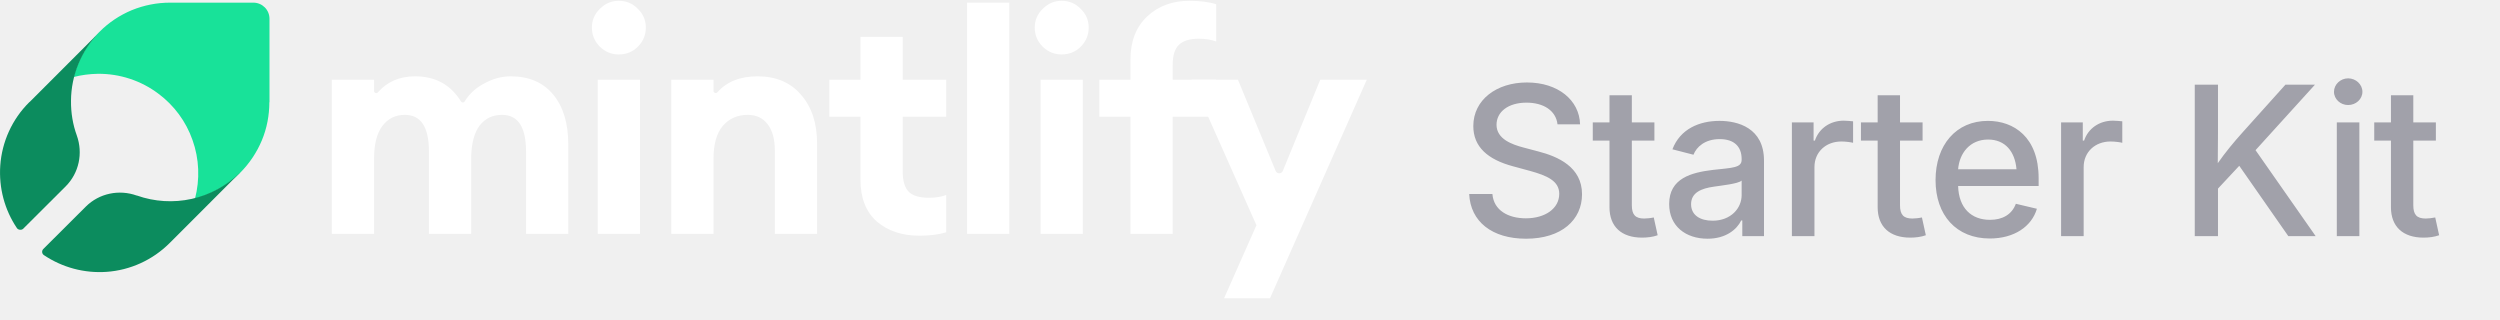
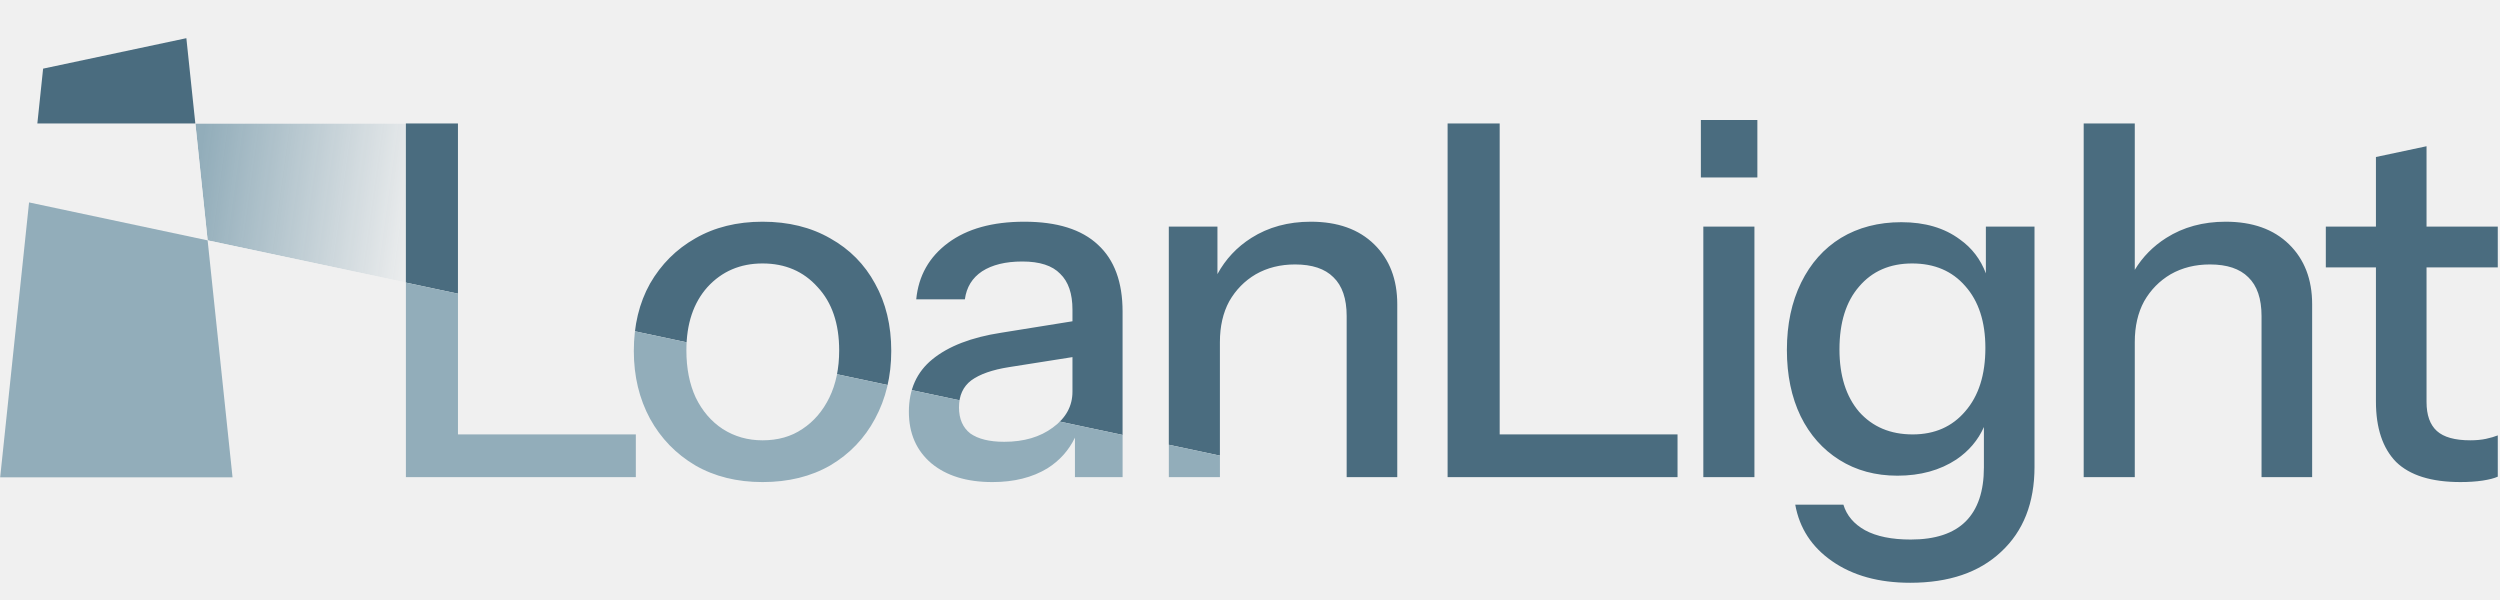
- <svg xmlns="http://www.w3.org/2000/svg" width="180" height="23" viewBox="0 0 180 23" fill="none">
-   <path d="M91.44 21.476H88.133L90.464 16.216L85.802 5.74H89.132L91.847 12.307C91.943 12.536 92.268 12.536 92.362 12.306L95.058 5.74H98.409L91.44 21.476Z" fill="white" />
-   <path d="M81.393 16.837V8.403H79.152V5.74H81.393V4.297C81.393 2.98 81.792 1.944 82.592 1.19C83.391 0.435 84.404 0.058 85.633 0.058C86.387 0.058 87.031 0.139 87.564 0.302V2.988C87.208 2.854 86.794 2.788 86.32 2.788C85.655 2.788 85.174 2.936 84.878 3.232C84.582 3.513 84.434 3.994 84.434 4.674V5.74H87.564V8.403H84.434V16.837H81.393Z" fill="white" />
-   <path d="M76.433 3.92C75.915 3.92 75.463 3.735 75.079 3.365C74.694 2.98 74.502 2.521 74.502 1.989C74.502 1.456 74.694 1.005 75.079 0.635C75.463 0.25 75.915 0.058 76.433 0.058C76.98 0.058 77.438 0.25 77.809 0.635C78.193 1.005 78.386 1.456 78.386 1.989C78.386 2.521 78.193 2.98 77.809 3.365C77.438 3.735 76.98 3.92 76.433 3.92ZM74.924 16.837V5.74H77.964V16.837H74.924Z" fill="white" />
-   <path d="M69.628 16.837V0.191H72.669V16.837H69.628Z" fill="white" />
-   <path d="M66.194 16.97C64.951 16.97 63.93 16.63 63.131 15.949C62.347 15.254 61.955 14.255 61.955 12.953V8.403H59.713V5.74H61.955V2.655H64.995V5.74H68.125V8.403H64.995V12.354C64.995 13.034 65.143 13.523 65.439 13.819C65.735 14.1 66.216 14.24 66.882 14.24C67.355 14.24 67.769 14.174 68.125 14.04V16.726C67.592 16.889 66.948 16.97 66.194 16.97Z" fill="white" />
-   <path d="M48.332 16.837V5.74H51.373V6.551C51.373 6.688 51.559 6.748 51.65 6.646C52.328 5.879 53.293 5.495 54.546 5.495C55.878 5.495 56.921 5.939 57.676 6.827C58.445 7.7 58.83 8.869 58.83 10.334V16.837H55.789V10.844C55.789 10.03 55.619 9.402 55.279 8.958C54.939 8.499 54.458 8.27 53.836 8.27C53.096 8.27 52.497 8.536 52.038 9.069C51.594 9.601 51.373 10.386 51.373 11.421V16.837H48.332Z" fill="white" />
-   <path d="M44.547 3.92C44.029 3.92 43.578 3.735 43.193 3.365C42.809 2.98 42.616 2.521 42.616 1.989C42.616 1.456 42.809 1.005 43.193 0.635C43.578 0.25 44.029 0.058 44.547 0.058C45.095 0.058 45.553 0.25 45.923 0.635C46.308 1.005 46.5 1.456 46.5 1.989C46.5 2.521 46.308 2.98 45.923 3.365C45.553 3.735 45.095 3.92 44.547 3.92ZM43.038 16.837V5.74H46.079V16.837H43.038Z" fill="white" />
-   <path d="M37.875 16.837V10.911C37.875 9.15 37.298 8.27 36.144 8.27C35.478 8.27 34.945 8.521 34.546 9.024C34.161 9.527 33.954 10.275 33.924 11.266V16.837H30.884V10.911C30.884 9.15 30.306 8.27 29.152 8.27C28.472 8.27 27.932 8.536 27.532 9.069C27.133 9.601 26.933 10.386 26.933 11.421V16.837H23.892V5.74H26.933V6.559C26.933 6.695 27.116 6.755 27.206 6.652C27.878 5.881 28.771 5.495 29.885 5.495C31.349 5.495 32.452 6.1 33.193 7.309C33.252 7.404 33.395 7.403 33.454 7.307C33.774 6.78 34.219 6.361 34.79 6.05C35.441 5.68 36.099 5.495 36.765 5.495C38.082 5.495 39.103 5.932 39.828 6.805C40.553 7.678 40.916 8.876 40.916 10.4V16.837H37.875Z" fill="white" />
-   <path d="M19.403 7.362V1.35C19.403 0.705 18.879 0.191 18.244 0.191H12.235C11.291 0.191 10.357 0.378 9.487 0.733C8.618 1.098 7.824 1.621 7.16 2.295L7.114 2.341C6.235 3.23 5.609 4.333 5.291 5.548C5.861 5.399 6.45 5.324 7.039 5.314C8.609 5.296 10.151 5.801 11.403 6.745C12.534 7.586 13.394 8.746 13.861 10.083C14.347 11.438 14.403 12.916 14.039 14.309C15.244 13.991 16.356 13.364 17.244 12.486L17.291 12.439C17.954 11.775 18.487 10.98 18.851 10.111C19.216 9.241 19.393 8.306 19.393 7.362H19.403Z" fill="#18E299" />
-   <path d="M5.112 7.26C5.121 5.416 5.857 3.646 7.151 2.324L2.151 7.326C2.133 7.344 2.114 7.354 2.095 7.372C0.876 8.583 0.14 10.204 0.019 11.918C-0.092 13.52 0.327 15.103 1.22 16.426C1.306 16.552 1.537 16.593 1.667 16.472L4.73 13.417C5.689 12.458 5.987 11.033 5.531 9.757C5.242 8.965 5.103 8.117 5.112 7.26Z" fill="#0C8C5E" />
-   <path d="M17.262 12.44C16.303 13.38 15.102 14.032 13.799 14.321C12.486 14.61 11.127 14.526 9.861 14.079C9.861 14.079 9.851 14.079 9.842 14.079C8.567 13.622 7.142 13.921 6.183 14.871L3.12 17.926C2.99 18.056 3.009 18.27 3.167 18.373C4.489 19.258 6.072 19.686 7.673 19.574C9.386 19.453 10.997 18.717 12.216 17.497L12.263 17.451L17.262 12.449V12.44Z" fill="#0C8C5E" />
-   <text x="105" y="17" font-family="Inter, ui-sans-serif, system-ui, -apple-system, sans-serif" font-size="15" font-weight="500" fill="#A1A1AA" letter-spacing="-0.01em">Starter Kit</text>
+ <svg xmlns="http://www.w3.org/2000/svg" width="946" height="227" viewBox="0 0 946 227" fill="none">
+   <path d="M78.567 90.954L87.993 180.62H0.064L10.998 76.594L78.567 90.954Z" fill="#92ADBA" />
+   <mask id="mask0_2_3243" style="mask-type:alpha" maskUnits="userSpaceOnUse" x="73" y="46" width="93" height="63">
+     <path d="M158.862 108.017L78.573 90.953L73.925 46.72H165.307L158.862 108.017Z" fill="url(#paint0_linear_2_3243)" />
+   </mask>
+   <g mask="url(#mask0_2_3243)">
+     <path d="M158.862 108.017L78.573 90.953L73.925 46.72H165.307L158.862 108.017Z" fill="#92ADBA" />
+   </g>
+   <path d="M73.912 46.72H14.134L16.314 25.97L70.519 14.45L73.912 46.72Z" fill="#4A6C7F" />
+   <mask id="mask1_2_3243" style="mask-type:alpha" maskUnits="userSpaceOnUse" x="141" y="42" width="806" height="180">
+     <path d="M557.804 192.856L141.537 104.387V42.067H946.511V221.275H557.804V192.856Z" fill="black" />
+   </mask>
+   <g mask="url(#mask1_2_3243)" fill="#F1F6F9">
+     <path d="M719.477 84.079C728.401 84.079 735.775 86.248 741.6 90.585C746.159 93.813 749.442 98.098 751.454 103.436V85.752H769.859V176.651C769.859 190.283 765.645 201.003 757.217 208.81C748.913 216.618 737.449 220.521 722.824 220.521C710.925 220.521 701.071 217.794 693.263 212.342C685.579 207.013 680.931 199.887 679.32 190.965H697.54C698.779 195.054 701.505 198.276 705.719 200.631C710.057 202.985 715.821 204.163 723.009 204.163C732.305 204.163 739.246 201.87 743.832 197.285C748.417 192.7 750.71 185.884 750.71 176.838V161.584C748.508 166.547 745.039 170.64 740.299 173.863C734.102 177.953 726.666 179.998 717.99 179.998C709.686 179.998 702.373 178.014 696.052 174.049C689.731 170.083 684.835 164.568 681.365 157.505C677.894 150.317 676.16 141.952 676.16 132.41C676.16 122.744 677.957 114.255 681.551 106.943C685.146 99.632 690.165 93.993 696.61 90.027C703.179 86.062 710.801 84.079 719.477 84.079ZM288.542 83.894C298.333 83.894 306.885 86.001 314.198 90.215C321.51 94.304 327.15 100.005 331.116 107.316C335.206 114.628 337.25 123.117 337.25 132.783C337.25 142.325 335.206 150.876 331.116 158.435C327.15 165.871 321.51 171.757 314.198 176.094C306.885 180.308 298.333 182.415 288.542 182.415C278.874 182.415 270.384 180.308 263.072 176.094C255.759 171.757 250.058 165.871 245.968 158.435C241.878 150.876 239.834 142.325 239.833 132.783C239.833 123.117 241.878 114.628 245.968 107.316C250.182 100.005 255.883 94.304 263.072 90.215C270.384 86.001 278.874 83.894 288.542 83.894ZM387.601 83.894C399.995 83.894 409.291 86.806 415.488 92.631C421.685 98.331 424.784 106.759 424.784 117.912V180.555H408.238C407.618 178.201 407.184 175.599 406.936 172.749C406.846 170.683 406.79 168.291 406.765 165.574C404.424 170.425 400.95 174.304 396.339 177.21C390.638 180.68 383.697 182.415 375.517 182.415C365.85 182.415 358.166 180.06 352.464 175.351C346.763 170.518 343.913 164.012 343.913 155.833C343.913 147.406 346.887 140.776 352.836 135.943C358.91 130.986 367.585 127.64 378.864 125.905L405.821 121.572V117.168C405.821 111.096 404.272 106.573 401.173 103.598C398.199 100.5 393.427 98.951 386.858 98.951C380.537 98.951 375.455 100.19 371.613 102.669C367.895 105.147 365.726 108.679 365.106 113.264H346.701C347.568 104.342 351.597 97.216 358.786 91.888C365.974 86.559 375.579 83.894 387.601 83.894ZM918.202 85.752H945.159V101.18H918.202V152.113C918.202 157.07 919.503 160.726 922.106 163.081C924.709 165.435 928.922 166.613 934.748 166.613C936.978 166.613 938.962 166.427 940.697 166.055C942.432 165.684 943.919 165.249 945.159 164.754V180.369C943.795 180.988 941.874 181.483 939.396 181.855C936.917 182.227 934.128 182.413 931.03 182.413C919.999 182.413 911.881 179.873 906.675 174.792C901.594 169.587 899.053 161.965 899.053 151.927V101.18H880.09V85.752H899.053V59.408L918.202 55.336V85.752ZM173.29 164.384H240.589V180.556H153.583V46.717H173.29V164.384ZM567.479 164.384H634.779V180.556H547.772V46.717H567.479V164.384ZM807.801 102.102C810.778 97.199 814.744 93.174 819.7 90.029C826.145 85.939 833.644 83.894 842.196 83.894C852.359 83.894 860.353 86.745 866.178 92.445C872.003 98.146 874.916 105.706 874.916 115.124V180.556H855.767V119.585C855.767 113.017 854.094 108.121 850.748 104.899C847.525 101.677 842.691 100.066 836.247 100.066C830.669 100.066 825.711 101.306 821.374 103.784C817.16 106.262 813.813 109.671 811.334 114.009C808.98 118.346 807.801 123.489 807.801 129.437V180.556H788.467V46.717H807.801V102.102ZM496.005 83.894C506.168 83.894 514.163 86.745 519.988 92.445C525.813 98.145 528.726 105.705 528.726 115.123V180.555H509.577V119.585C509.577 113.017 507.904 108.121 504.557 104.899C501.335 101.677 496.501 100.066 490.056 100.066C484.479 100.066 479.521 101.305 475.183 103.784C470.969 106.262 467.623 109.67 465.144 114.008C462.789 118.345 461.612 123.488 461.612 129.436V180.555H442.277V85.753H460.682V103.719C463.744 98.076 468.019 93.512 473.51 90.028C479.955 85.939 487.454 83.894 496.005 83.894ZM663.874 180.555H644.539V85.753H663.874V180.555ZM381.838 138.917C375.517 139.908 370.745 141.582 367.523 143.936C364.425 146.291 362.875 149.699 362.875 154.16C362.876 158.497 364.301 161.781 367.151 164.011C370.125 166.118 374.402 167.172 379.979 167.172C387.415 167.172 393.551 165.375 398.384 161.781C403.342 158.187 405.821 153.664 405.821 148.212V135.131L381.838 138.917ZM288.542 99.694C280.114 99.694 273.173 102.669 267.719 108.617C262.39 114.565 259.725 122.559 259.725 132.596C259.725 139.412 260.903 145.361 263.258 150.442C265.737 155.523 269.145 159.488 273.483 162.339C277.945 165.189 282.964 166.614 288.542 166.614C294.367 166.614 299.387 165.189 303.601 162.339C307.939 159.488 311.347 155.523 313.826 150.442C316.305 145.361 317.544 139.412 317.544 132.596C317.544 122.435 314.817 114.441 309.364 108.617C304.034 102.669 297.093 99.694 288.542 99.694ZM723.567 99.694C715.139 99.694 708.446 102.606 703.489 108.43C698.531 114.131 696.052 122.062 696.052 132.224C696.052 142.138 698.531 150.007 703.489 155.832C708.57 161.532 715.325 164.382 723.752 164.383C732.056 164.383 738.687 161.471 743.645 155.646C748.727 149.822 751.268 141.828 751.268 131.667C751.268 121.753 748.727 113.945 743.645 108.245C738.687 102.544 731.995 99.694 723.567 99.694ZM664.989 67.164H643.609V45.415H664.989V67.164Z" fill="#4A6C7F" />
+   </g>
+   <mask id="mask2_2_3243" style="mask-type:alpha" maskUnits="userSpaceOnUse" x="141" y="104" width="417" height="89">
+     <path d="M557.804 192.858L141.538 104.389V192.858H557.804Z" fill="#E21C1C" />
+   </mask>
+   <g mask="url(#mask2_2_3243)">
+     <path d="M288.546 83.897C298.337 83.897 306.89 86.003 314.202 90.217C321.515 94.306 327.154 100.007 331.12 107.318C335.21 114.63 337.255 123.119 337.255 132.785C337.255 142.327 335.21 150.878 331.12 158.438C327.154 165.873 321.515 171.759 314.202 176.097C306.89 180.31 298.337 182.417 288.546 182.417C278.879 182.417 270.389 180.31 263.076 176.097C255.764 171.759 250.063 165.873 245.973 158.438C241.883 150.878 239.838 142.327 239.838 132.785C239.838 123.119 241.883 114.63 245.973 107.318C250.187 100.007 255.888 94.306 263.076 90.217C270.389 86.003 278.879 83.897 288.546 83.897ZM387.608 83.897C400.002 83.897 409.298 86.808 415.495 92.633C421.692 98.333 424.79 106.761 424.79 117.914V180.559H406.757V165.607C404.416 170.444 400.946 174.313 396.346 177.213C390.645 180.683 383.703 182.417 375.523 182.417C365.856 182.417 358.172 180.063 352.471 175.354C346.77 170.52 343.919 164.014 343.919 155.835C343.919 147.408 346.894 140.778 352.843 135.945C358.916 130.988 367.592 127.642 378.87 125.907L405.827 121.575V117.171C405.827 111.099 404.278 106.575 401.18 103.601C398.205 100.502 393.433 98.953 386.864 98.953C380.544 98.953 375.462 100.193 371.62 102.671C367.902 105.149 365.733 108.682 365.113 113.267H346.708C347.576 104.344 351.604 97.218 358.792 91.89C365.981 86.561 375.586 83.897 387.608 83.897ZM173.296 164.386H240.596V180.559H153.59V46.719H173.296V164.386ZM496.015 83.897C506.178 83.897 514.172 86.747 519.997 92.447C525.822 98.148 528.734 105.708 528.734 115.126V180.559H509.586V119.587C509.586 113.019 507.913 108.124 504.566 104.902C501.344 101.68 496.51 100.068 490.065 100.068C484.488 100.068 479.53 101.308 475.192 103.786C470.978 106.265 467.632 109.673 465.153 114.011C462.798 118.348 461.62 123.491 461.62 129.439V180.559H442.286V85.756H460.691V103.721C463.753 98.079 468.028 93.515 473.519 90.031C479.963 85.942 487.463 83.897 496.015 83.897ZM381.845 138.92C375.524 139.911 370.752 141.584 367.529 143.938C364.431 146.293 362.882 149.701 362.882 154.162C362.882 158.499 364.308 161.784 367.158 164.015C370.133 166.121 374.408 167.175 379.985 167.175C387.422 167.175 393.557 165.378 398.391 161.784C403.348 158.19 405.827 153.667 405.827 148.214V135.133L381.845 138.92ZM288.546 99.697C280.118 99.697 273.178 102.672 267.725 108.62C262.395 114.569 259.73 122.562 259.73 132.6C259.731 139.415 260.908 145.363 263.263 150.444C265.742 155.525 269.149 159.492 273.487 162.342C277.949 165.192 282.969 166.617 288.546 166.617C294.371 166.617 299.391 165.192 303.605 162.342C307.943 159.492 311.351 155.525 313.83 150.444C316.309 145.363 317.549 139.415 317.549 132.6C317.549 122.438 314.822 114.445 309.368 108.62C304.039 102.672 297.098 99.697 288.546 99.697Z" fill="#92ADBA" />
+   </g>
+   <defs>
+     <linearGradient id="paint0_linear_2_3243" x1="73.925" y1="72.845" x2="160.254" y2="84.612" gradientUnits="userSpaceOnUse">
+       <stop stop-color="#4A6C7F" />
+       <stop offset="1" stop-color="#AEC4CF" stop-opacity="0" />
+     </linearGradient>
+   </defs>
</svg>
